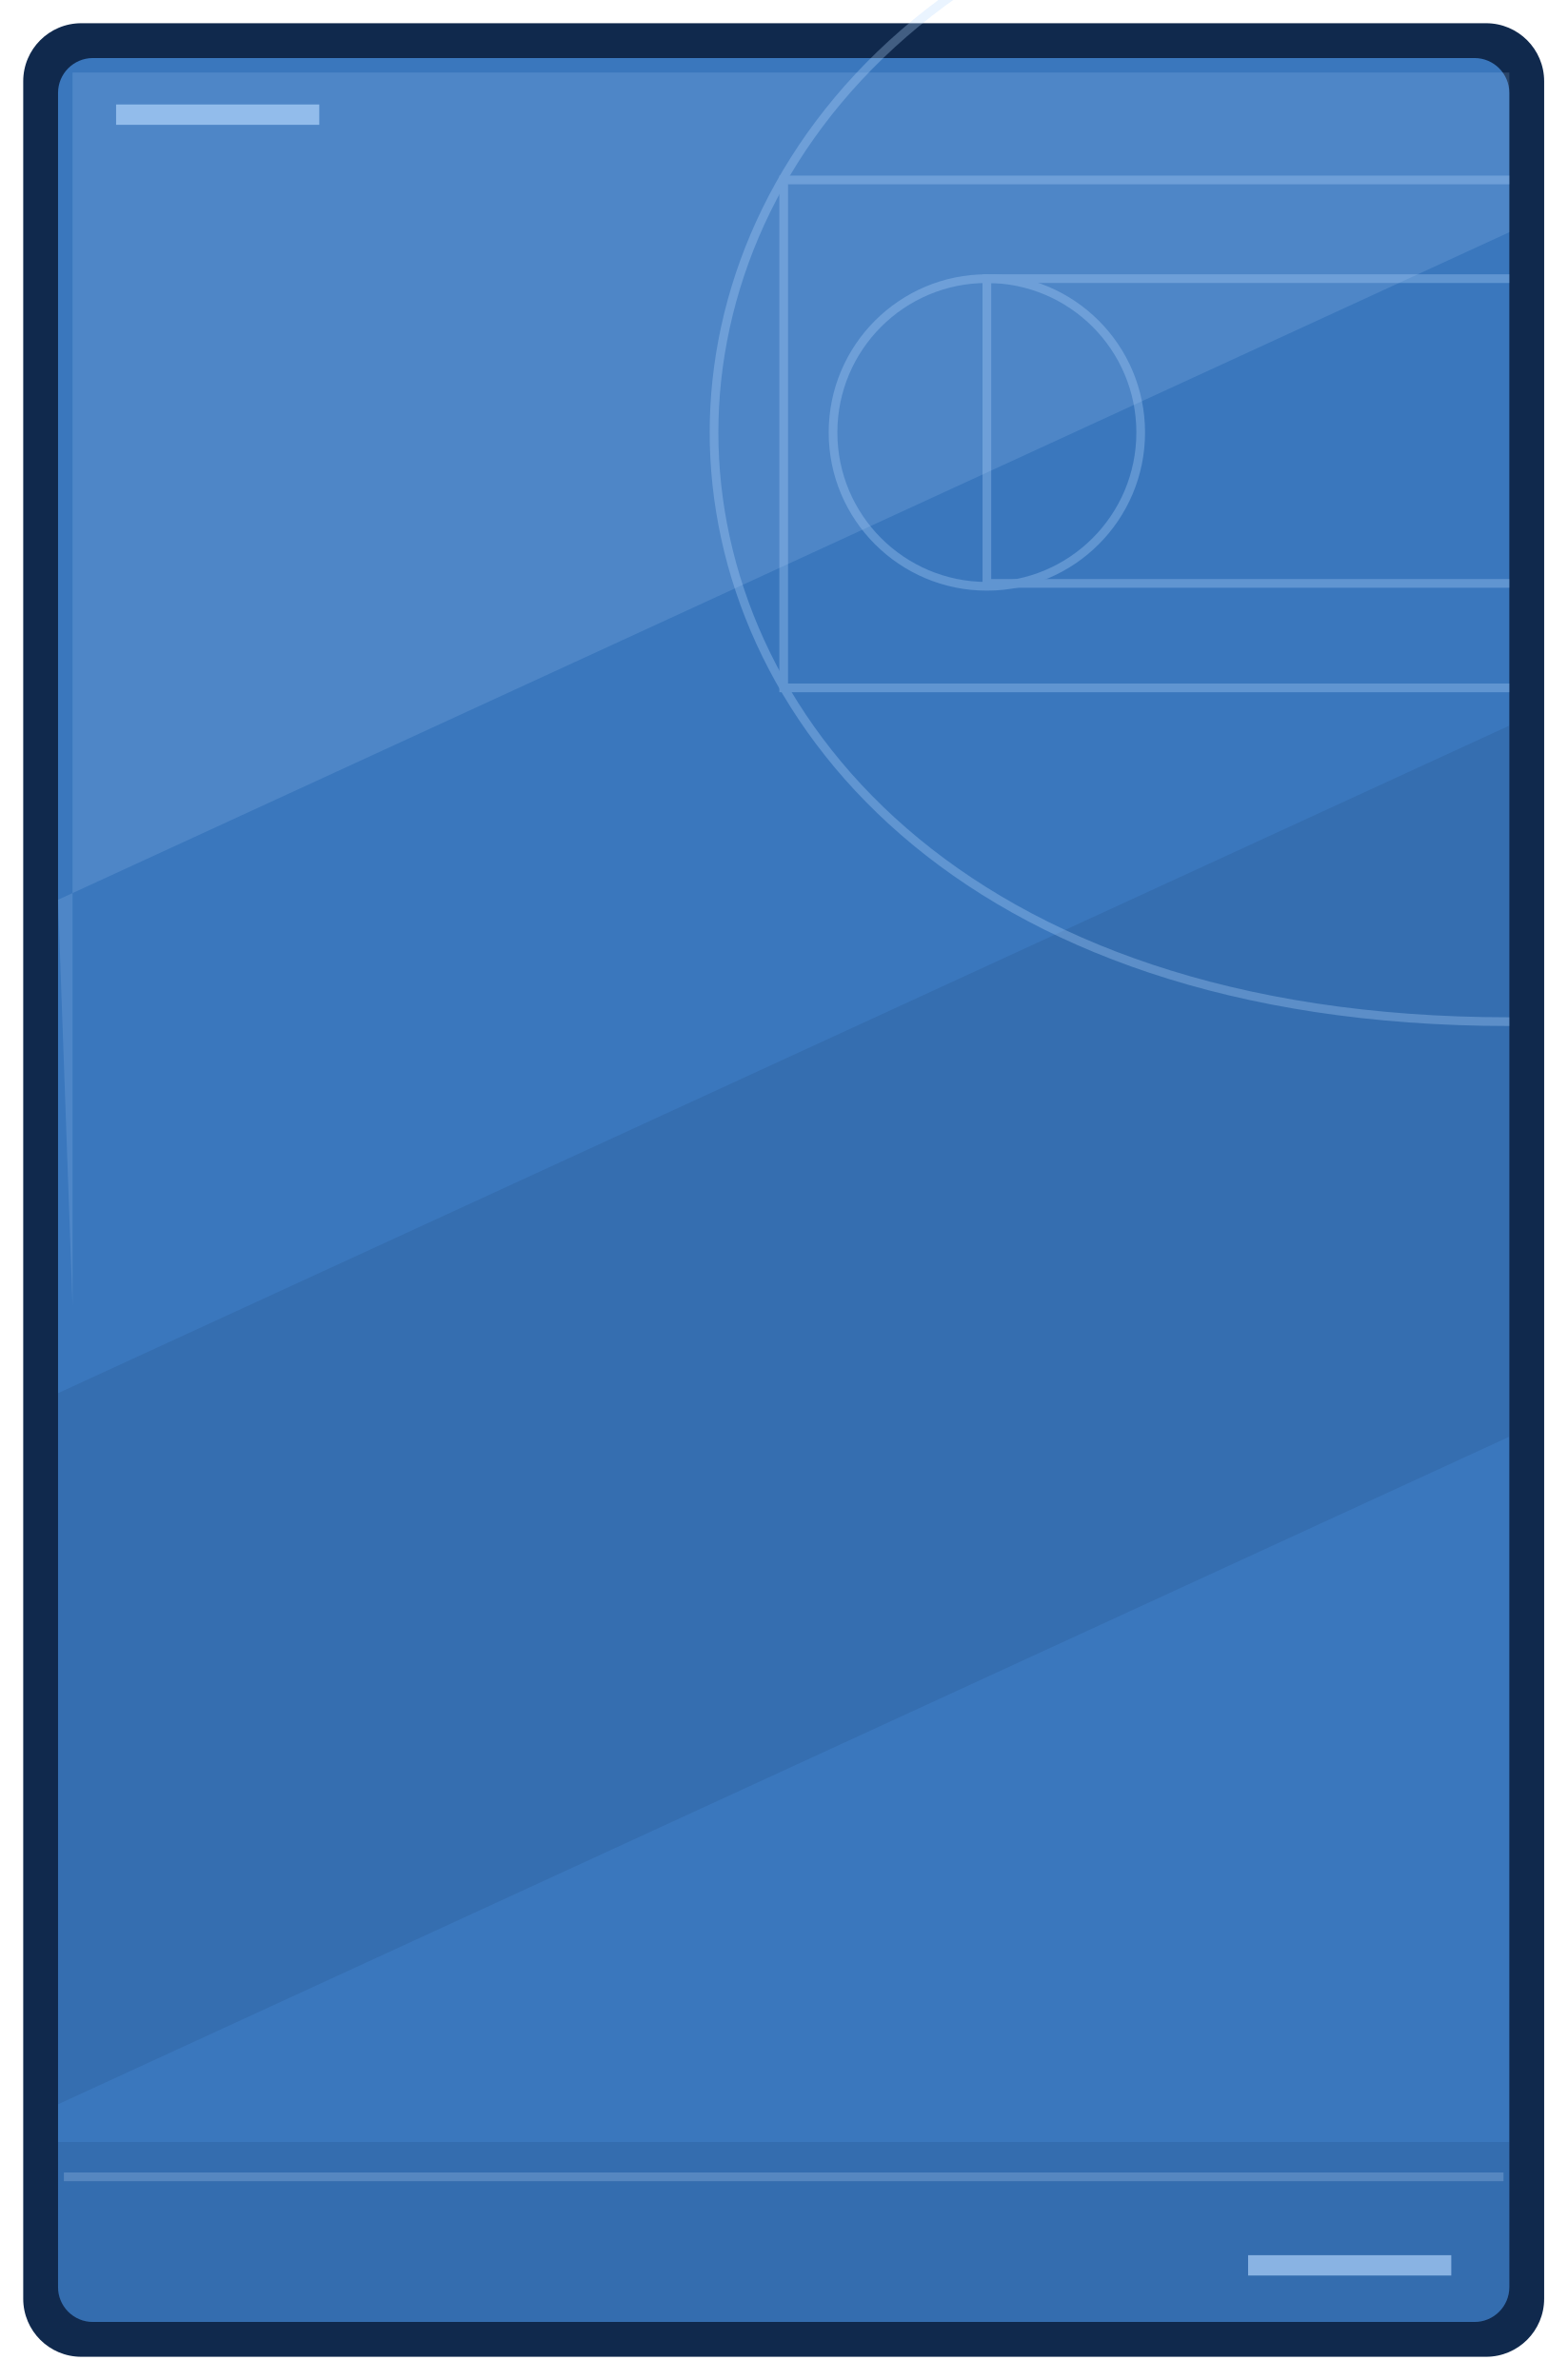
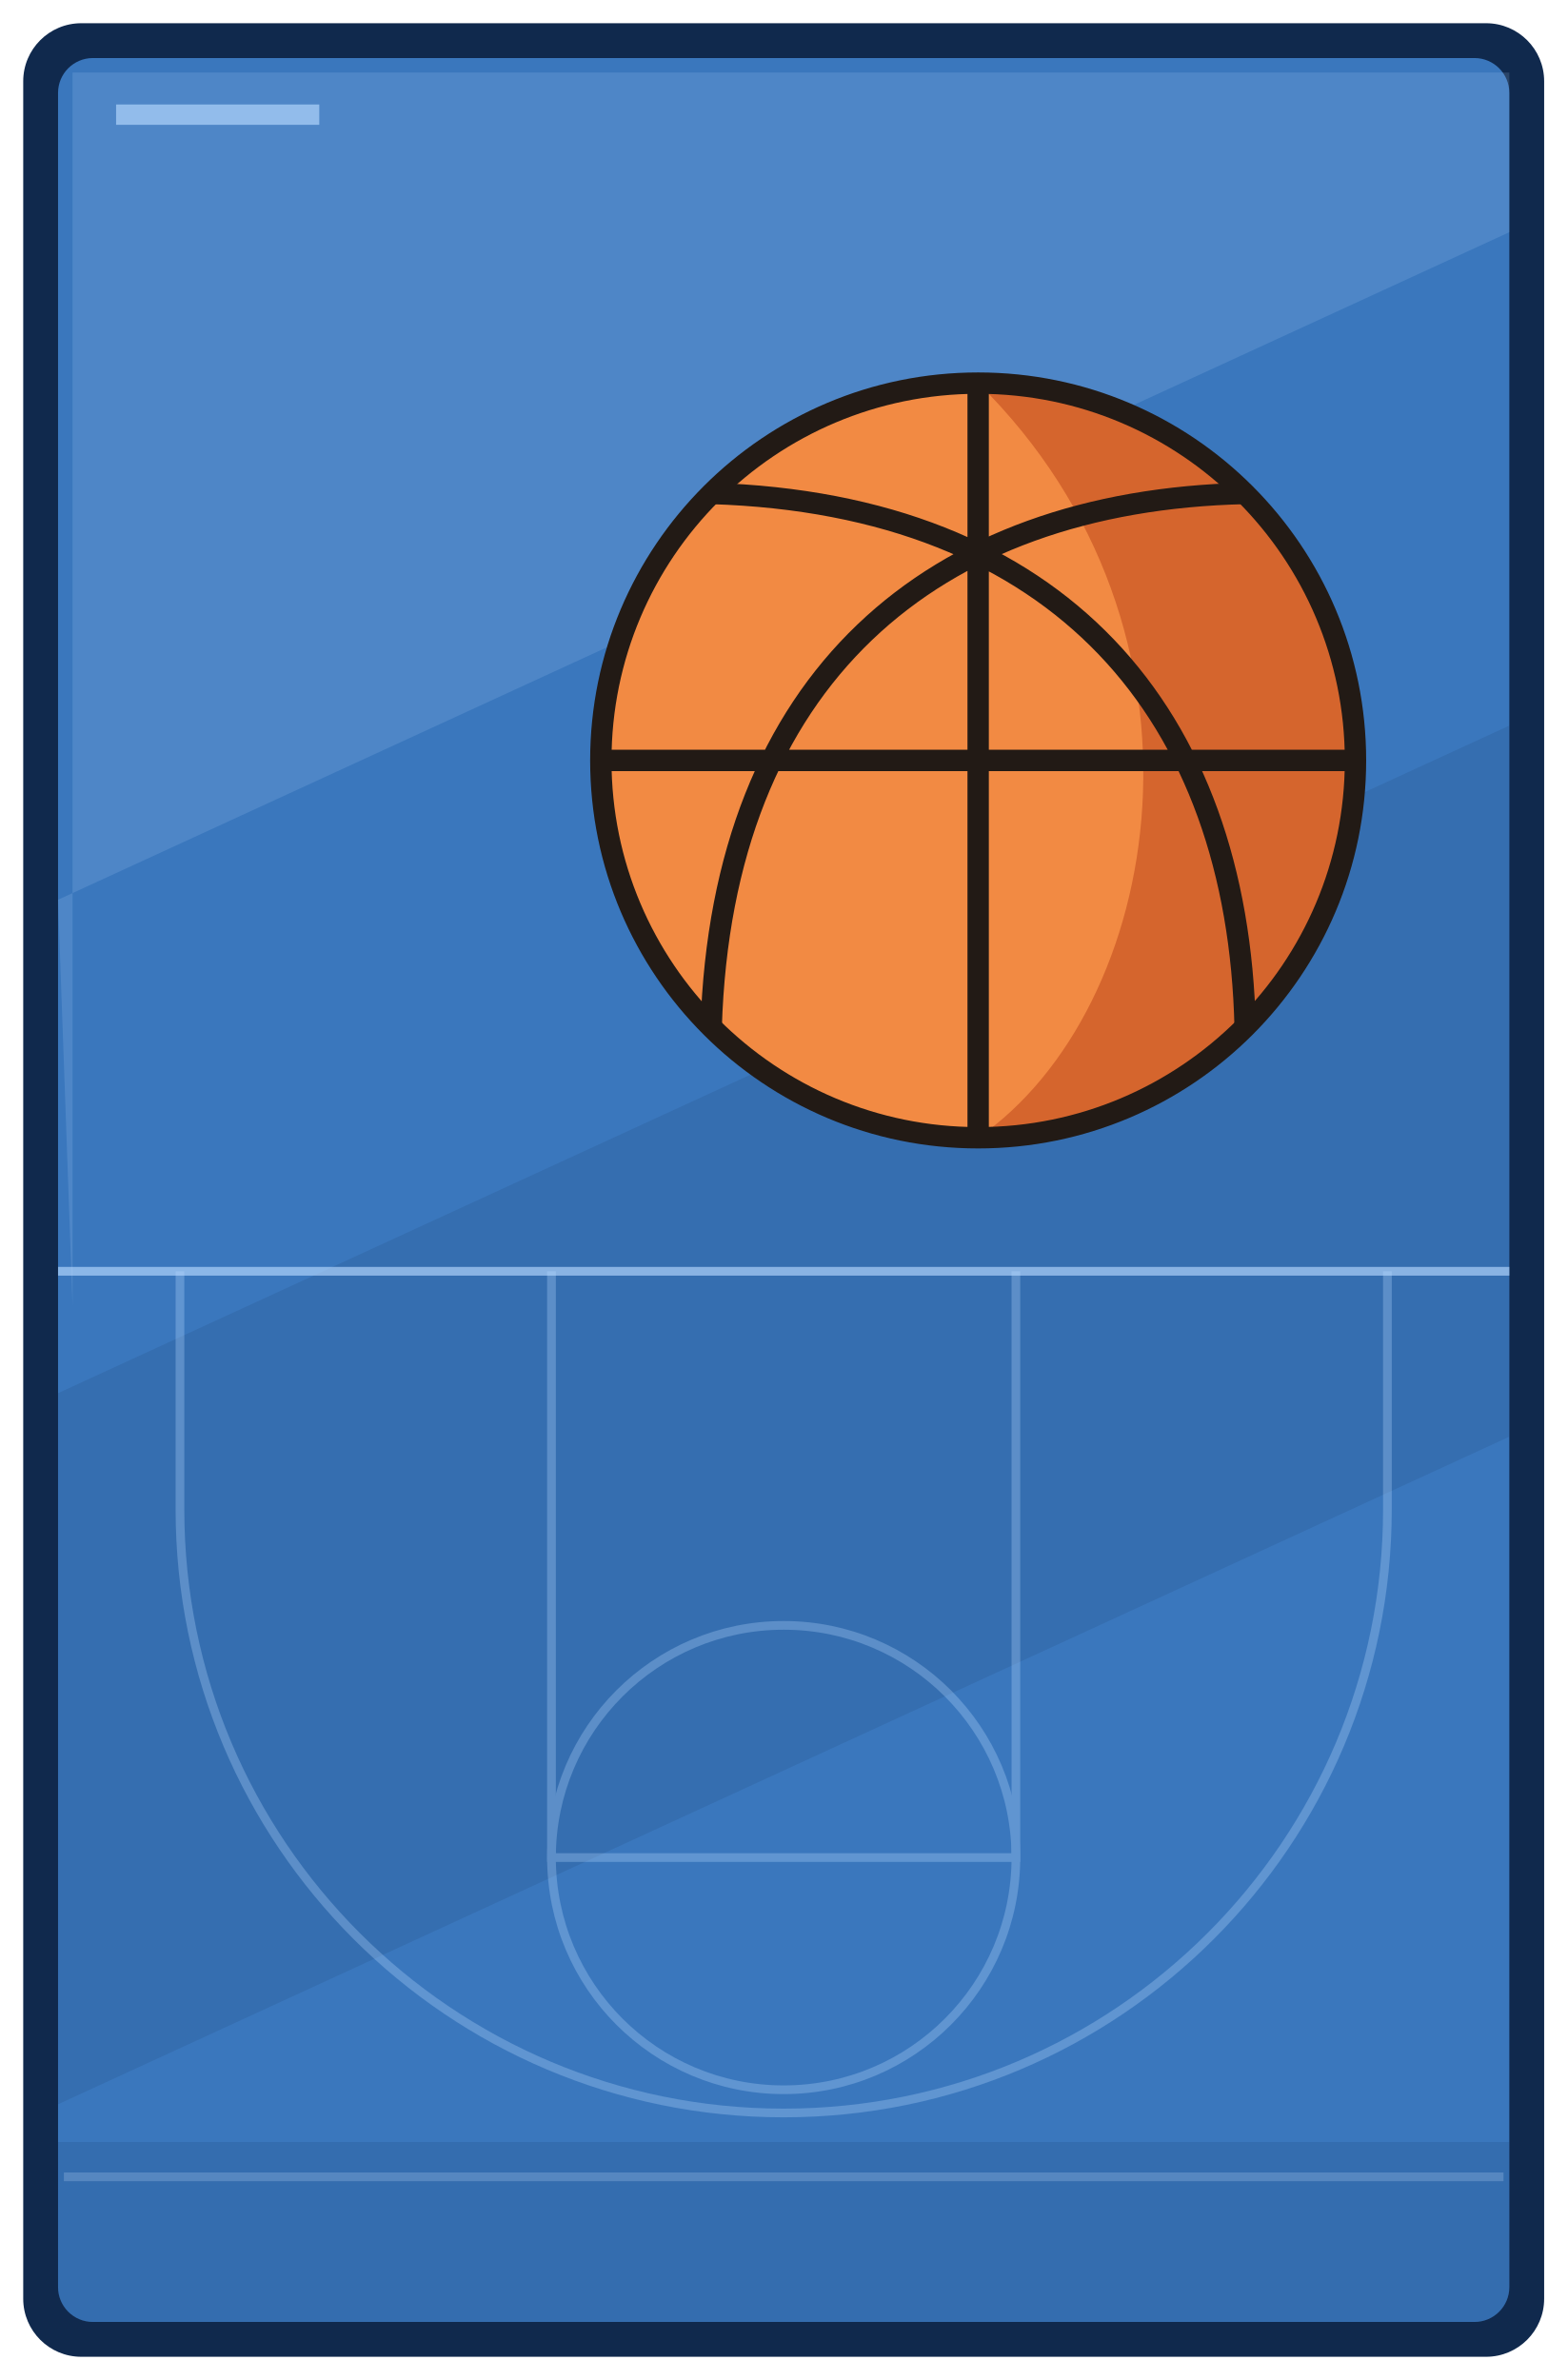
<svg xmlns="http://www.w3.org/2000/svg" width="540" height="820" viewBox="0 0 540 820">
  <rect x="8" y="8" width="524" height="804" rx="20" fill="#10294d" />
  <rect x="20" y="20" width="500" height="780" rx="12" fill="#3a77bd" />
  <path d="M20 310 520 80V25H25V450Z" fill="#b7d9ff" opacity=".16" />
  <path d="m20 480 500-230v245L20 725Z" fill="#10294d" opacity=".12" />
  <g fill="none" stroke="#b7d9ff" stroke-width="3" opacity=".3">
-     <path d="M520 62H270v175h250M520 96H340v105h180" />
-     <circle cx="340" cy="149" r="53" />
-     <path d="M520 352c-191 0-274-107-274-203S329-54 520-54" />
+     <path d="M190 438V640H350V438" />
+     <circle cx="270" cy="640" r="80" />
+     <path d="M62 438V520A208 208 0 0 0 478 520V438" />
    <path d="M22 750h496" />
  </g>
+   <path d="M20 438h500" stroke="#b7d9ff" stroke-width="3" opacity=".65" />
+   <g transform="translate(189.8302 114.8302) scale(1.226415)">
+     <circle cx="120" cy="120" r="106" fill="#f28a43" />
+     <path d="M120 14a106 106 0 0 1 0 212c52-36 71-142 0-212Z" fill="#d5652d" />
+     <g fill="none" stroke="#221a15" stroke-width="6">
+       <circle cx="120" cy="120" r="106" />
+       <path d="M14 120h212M120 14v212M45 45c98 3 148 62 150 150M45 195c3-98 62-148 150-150" />
+     </g>
+   </g>
  <path d="M20 738h500v50a12 12 0 0 1-12 12H32a12 12 0 0 1-12-12Z" fill="#10294d" opacity=".13" />
-   <path d="M40 36h70v7H40ZM430 777h70v7h-70Z" fill="#b7d9ff" opacity=".65" />
+   <path d="M40 36h70v7H40Z" fill="#b7d9ff" opacity=".65" />
</svg>
